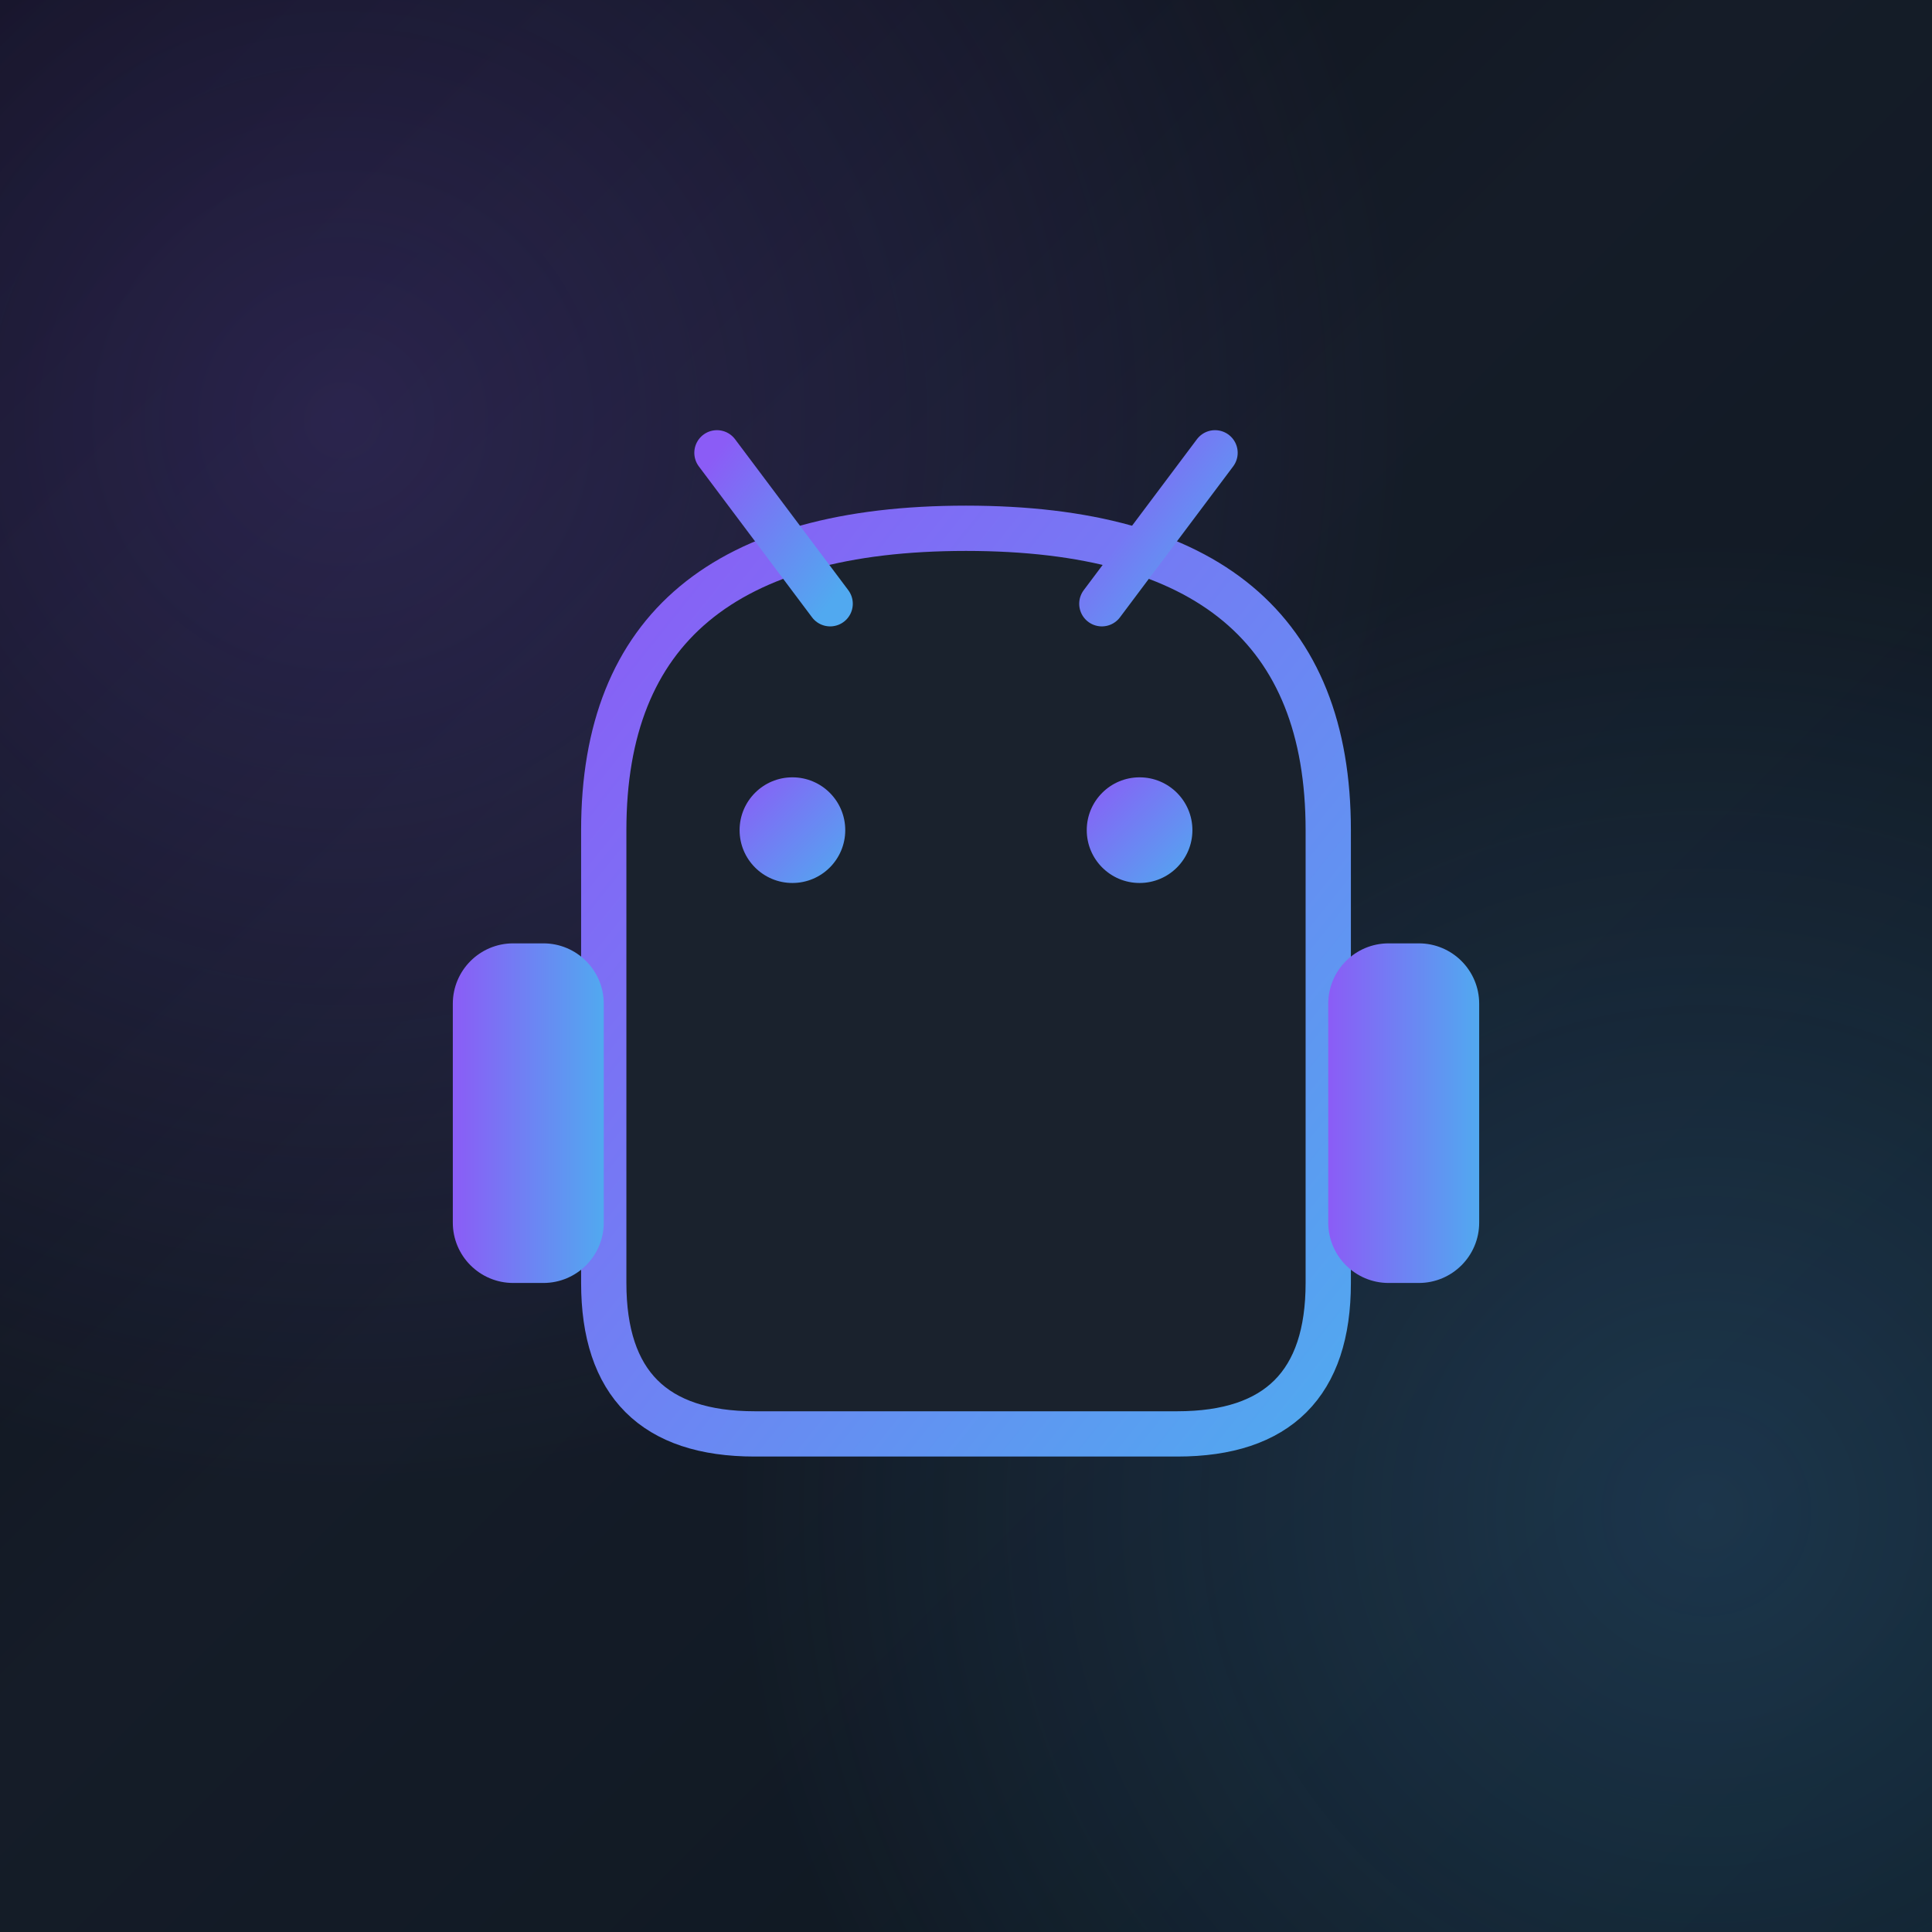
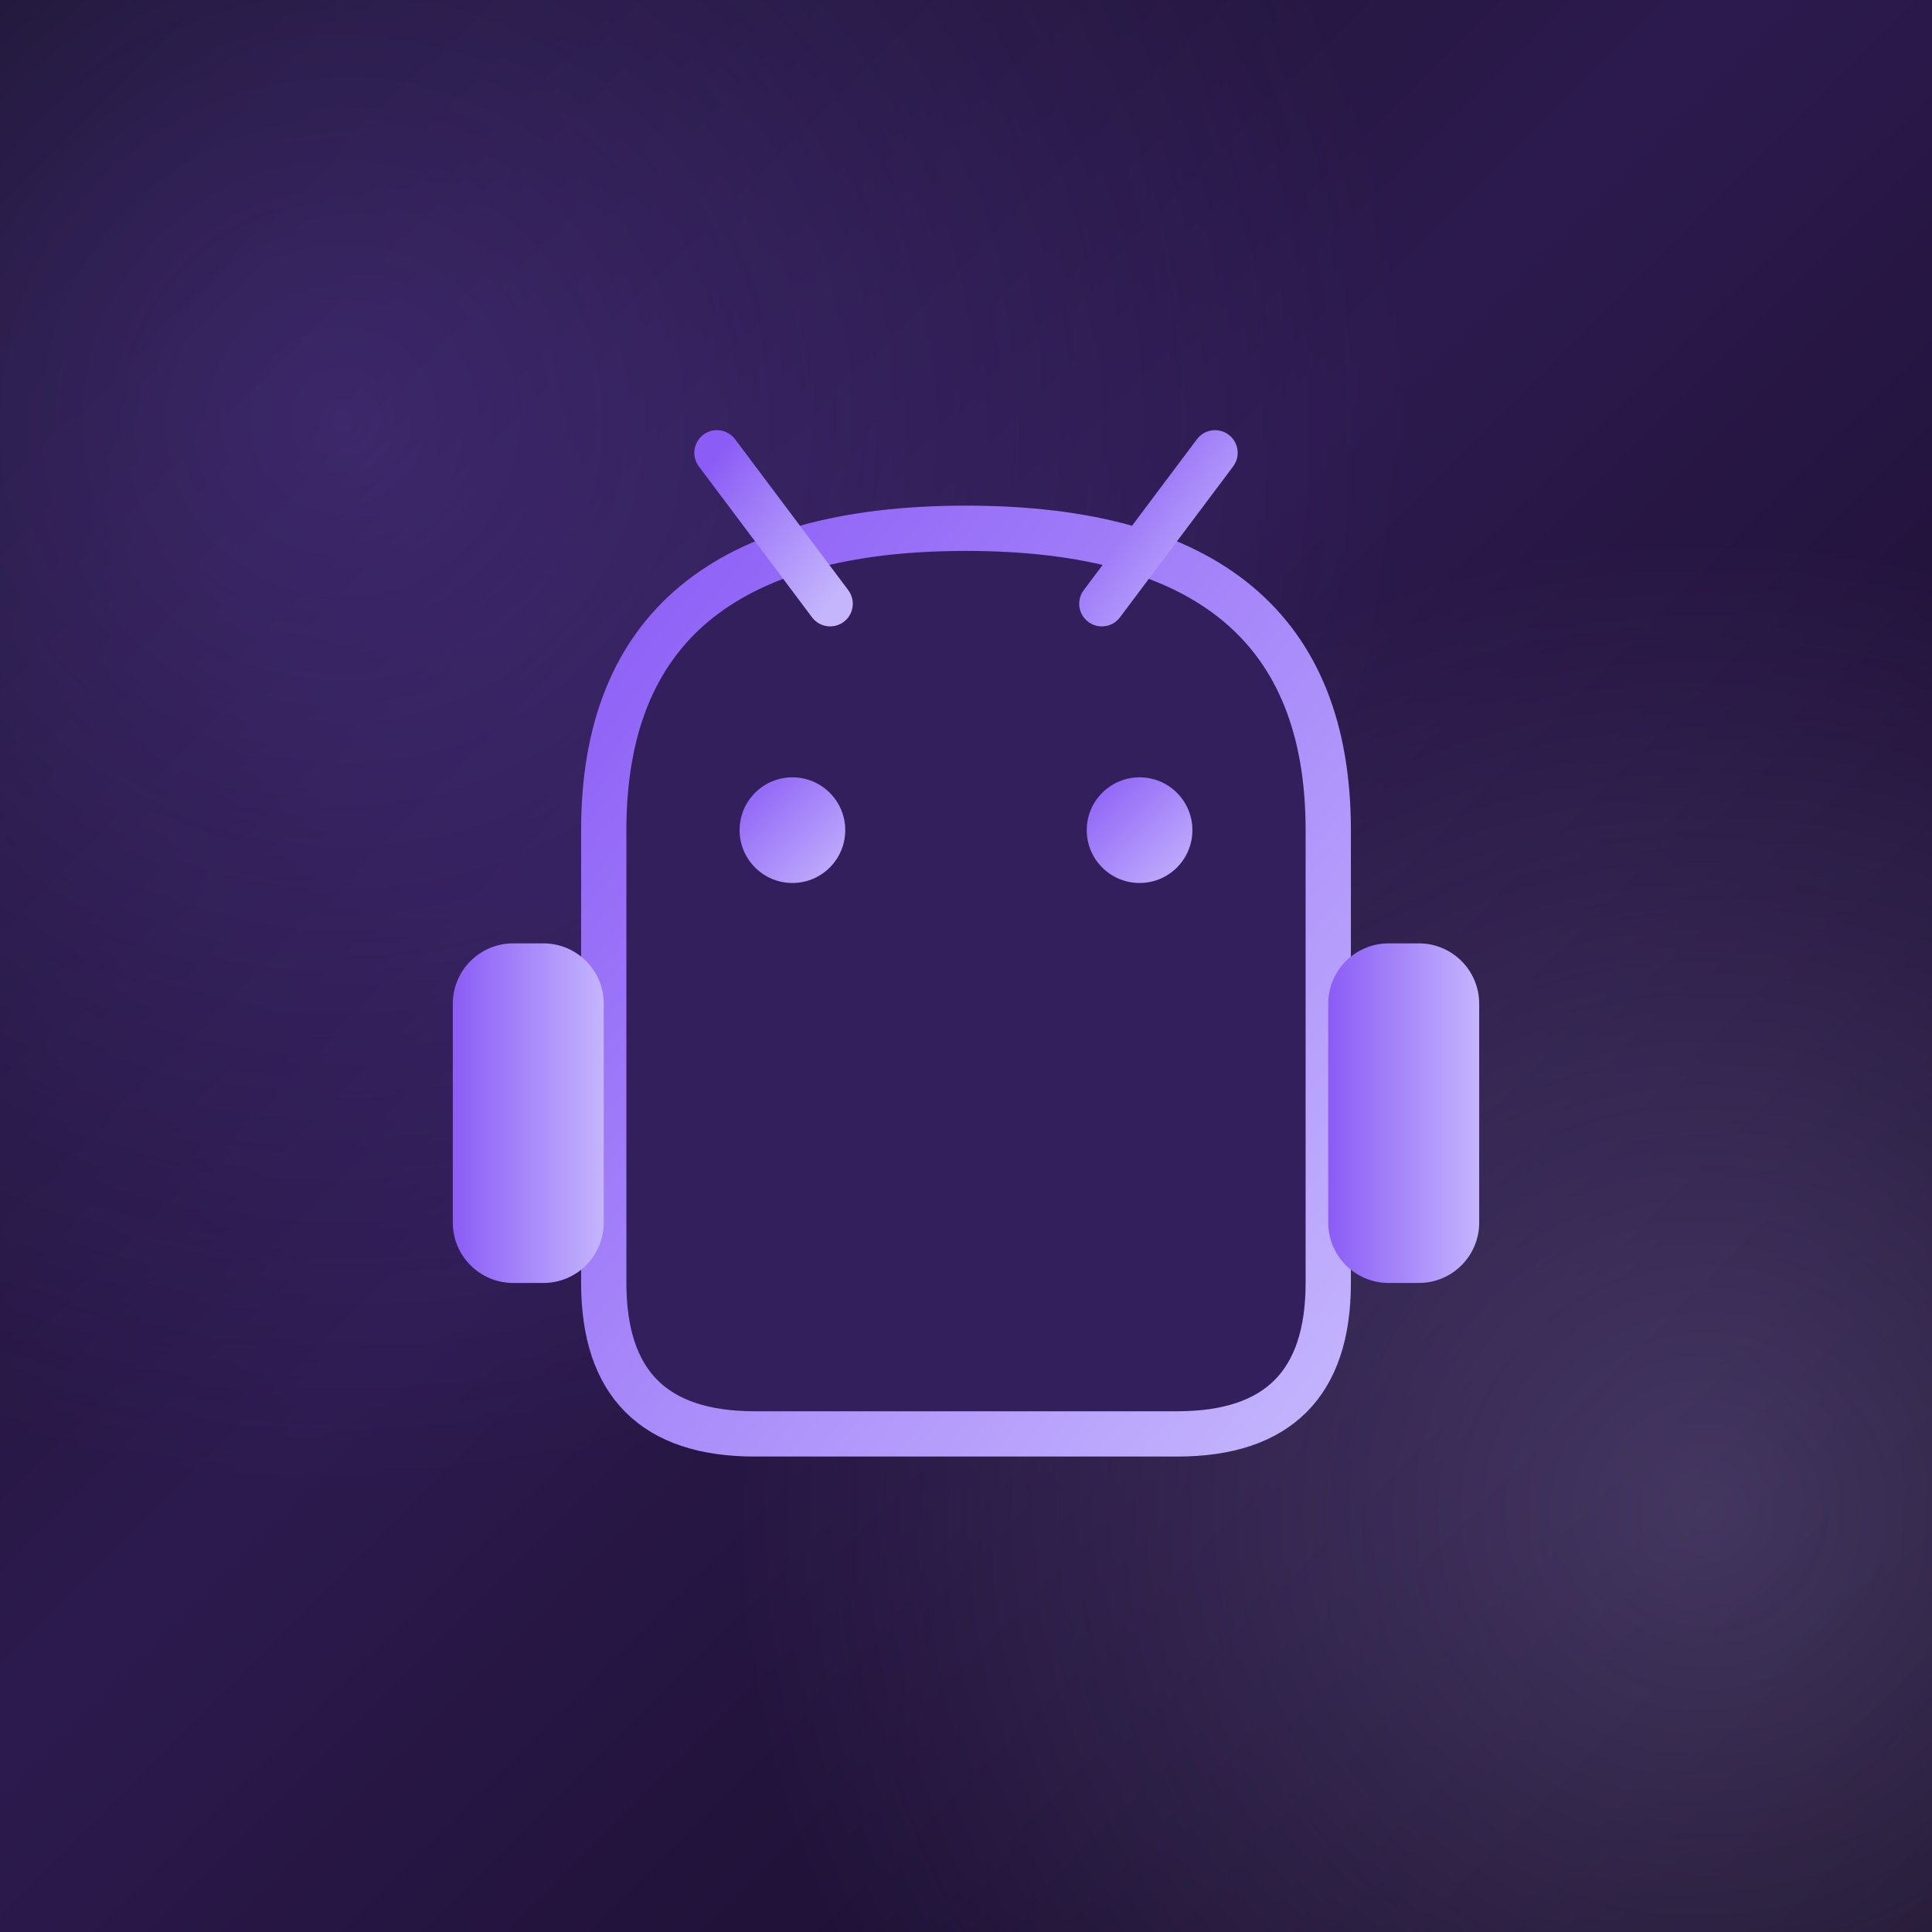
<svg xmlns="http://www.w3.org/2000/svg" viewBox="0 0 512 512" width="512" height="512" role="img" aria-label="jotty-android">
  <defs>
    <linearGradient id="ac" x1="0" y1="0" x2="1" y2="1">
      <stop offset="0" stop-color="#8b5cf6" />
-       <stop offset="1" stop-color="#51a9f0" />
+       <stop offset="1" stop-color="#c4b5fd" />
    </linearGradient>
    <linearGradient id="gWarm" x1="0%" y1="0%" x2="100%" y2="0%">
      <stop offset="0%" stop-color="#8b5cf6" />
-       <stop offset="100%" stop-color="#51a9f0" />
+       <stop offset="100%" stop-color="#c4b5fd" />
    </linearGradient>
    <linearGradient id="canvasGrad" x1="0%" y1="0%" x2="100%" y2="100%">
-       <stop offset="0%" stop-color="#0a0e14" />
-       <stop offset="45%" stop-color="#151c28" />
-       <stop offset="100%" stop-color="#0c1820" />
-     </linearGradient>
-     <linearGradient id="bg" x1="0" y1="0" x2="1" y2="1">
-       <stop offset="0" stop-color="#1e1b4b" />
-       <stop offset="0.55" stop-color="#0f3a4a" />
-       <stop offset="1" stop-color="#0f766e" />
+       <stop offset="0%" stop-color="#120e1f" />
+       <stop offset="45%" stop-color="#2c1a4e" />
+       <stop offset="100%" stop-color="#12081f" />
    </linearGradient>
    <radialGradient id="glowA" cx="18%" cy="22%" r="55%">
-       <stop offset="0%" stop-color="#8b5cf6" stop-opacity="0.22" />
+       <stop offset="0%" stop-color="#8b5cf6" stop-opacity="0.28" />
      <stop offset="100%" stop-color="#8b5cf6" stop-opacity="0" />
    </radialGradient>
    <radialGradient id="glowB" cx="88%" cy="78%" r="50%">
-       <stop offset="0%" stop-color="#51a9f0" stop-opacity="0.20" />
-       <stop offset="100%" stop-color="#51a9f0" stop-opacity="0" />
+       <stop offset="0%" stop-color="#c4b5fd" stop-opacity="0.24" />
+       <stop offset="100%" stop-color="#c4b5fd" stop-opacity="0" />
    </radialGradient>
  </defs>
  <rect width="512" height="512" fill="url(#canvasGrad)" />
  <rect width="512" height="512" fill="url(#glowA)" />
  <rect width="512" height="512" fill="url(#glowB)" />
  <g transform="translate(0.0 0.0) scale(1.0)">
-     <path d="M160 220 Q160 140 256 140 Q352 140 352 220 L352 340 Q352 380 312 380 L200 380 Q160 380 160 340 Z" fill="#1a222d" stroke="url(#ac)" stroke-width="12" />
+     <path d="M160 220 Q160 140 256 140 Q352 140 352 220 L352 340 Q352 380 312 380 L200 380 Q160 380 160 340 Z" fill="#331f5b" stroke="url(#ac)" stroke-width="12" />
    <circle cx="210" cy="220" r="14" fill="url(#ac)" />
    <circle cx="302" cy="220" r="14" fill="url(#ac)" />
    <line x1="190" y1="120" x2="220" y2="160" stroke="url(#ac)" stroke-width="12" stroke-linecap="round" />
    <line x1="322" y1="120" x2="292" y2="160" stroke="url(#ac)" stroke-width="12" stroke-linecap="round" />
    <rect x="120" y="250" width="40" height="90" rx="16" fill="url(#gWarm)" />
    <rect x="352" y="250" width="40" height="90" rx="16" fill="url(#gWarm)" />
  </g>
</svg>
